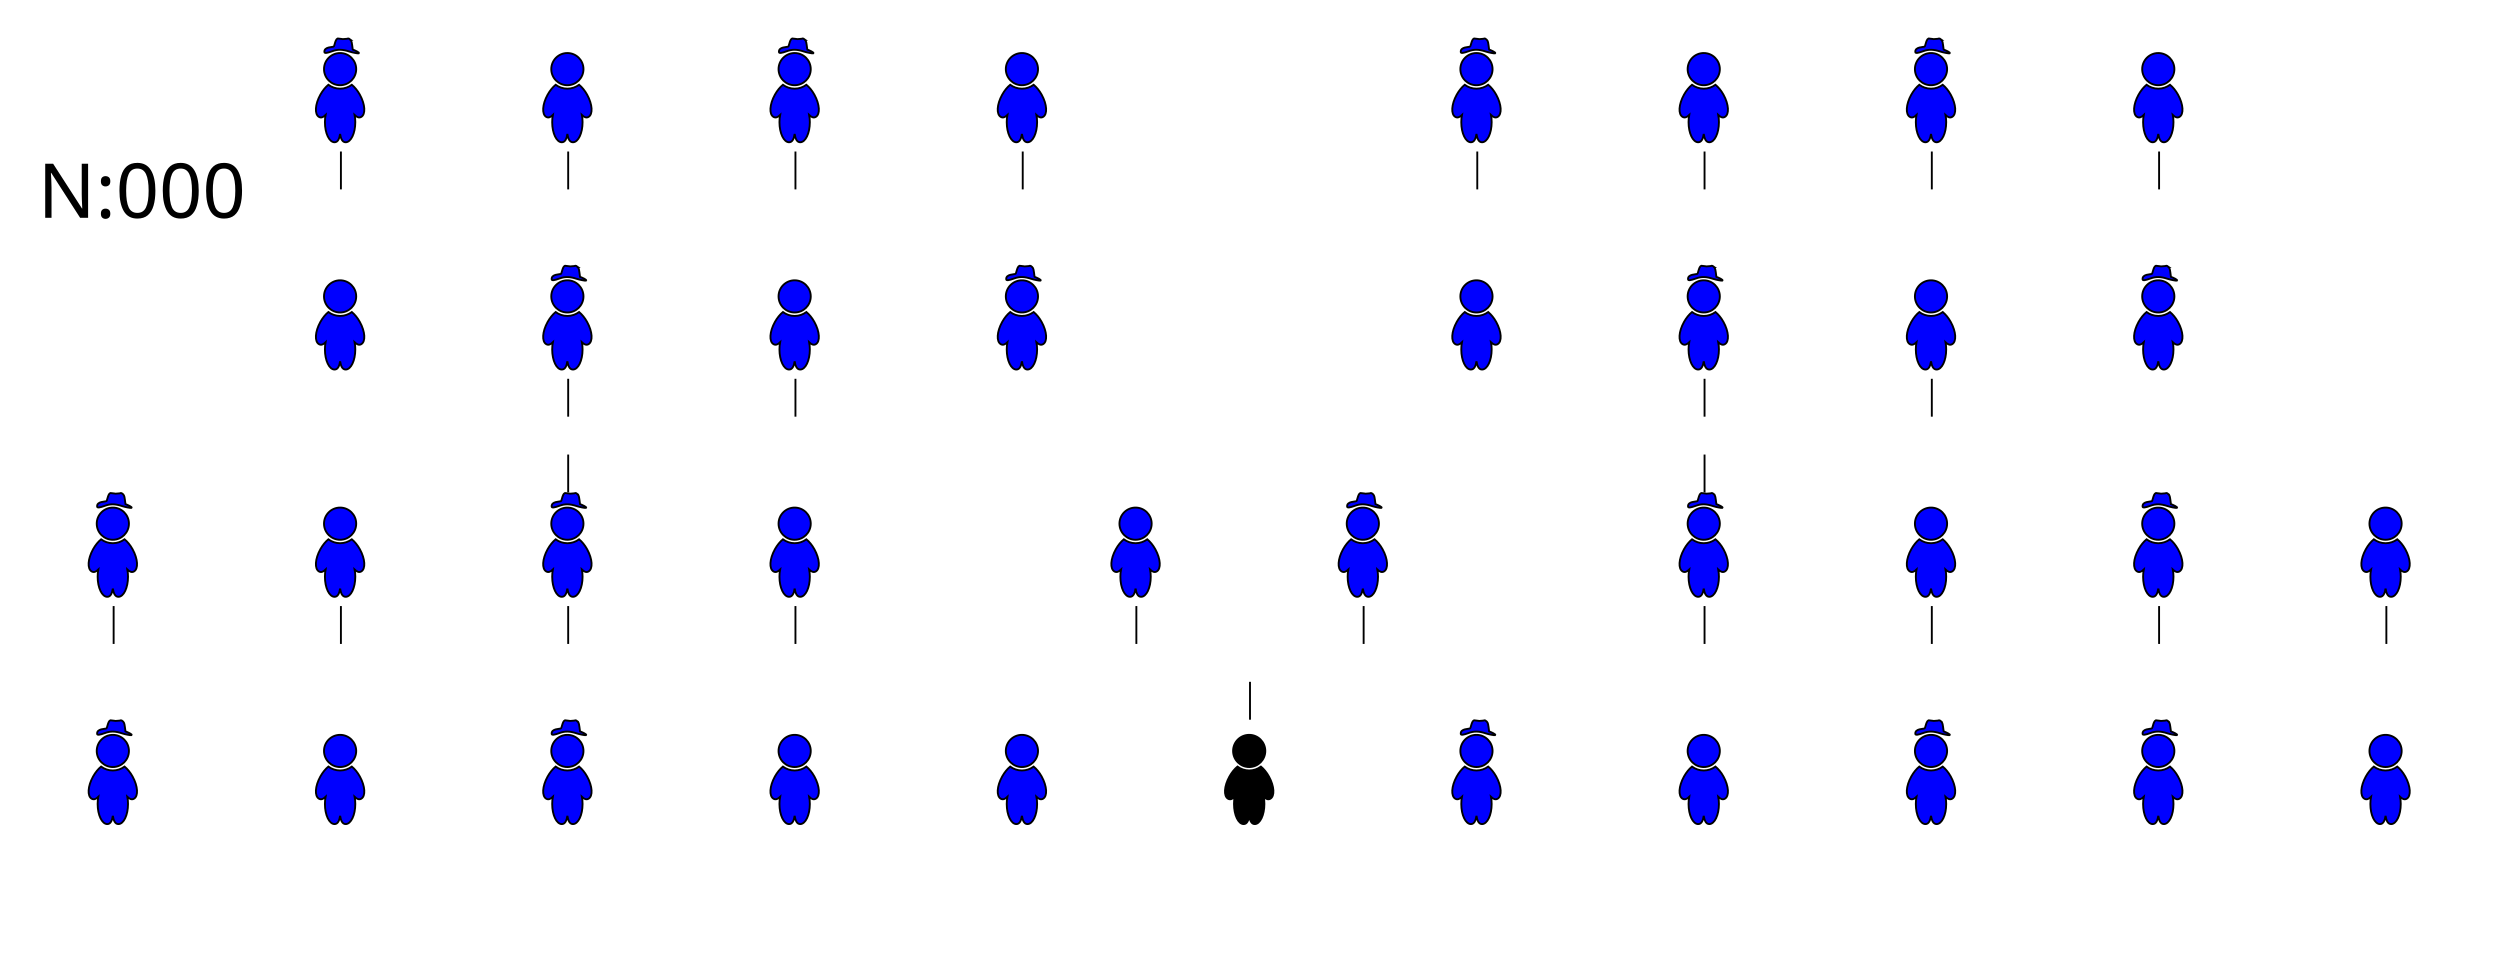
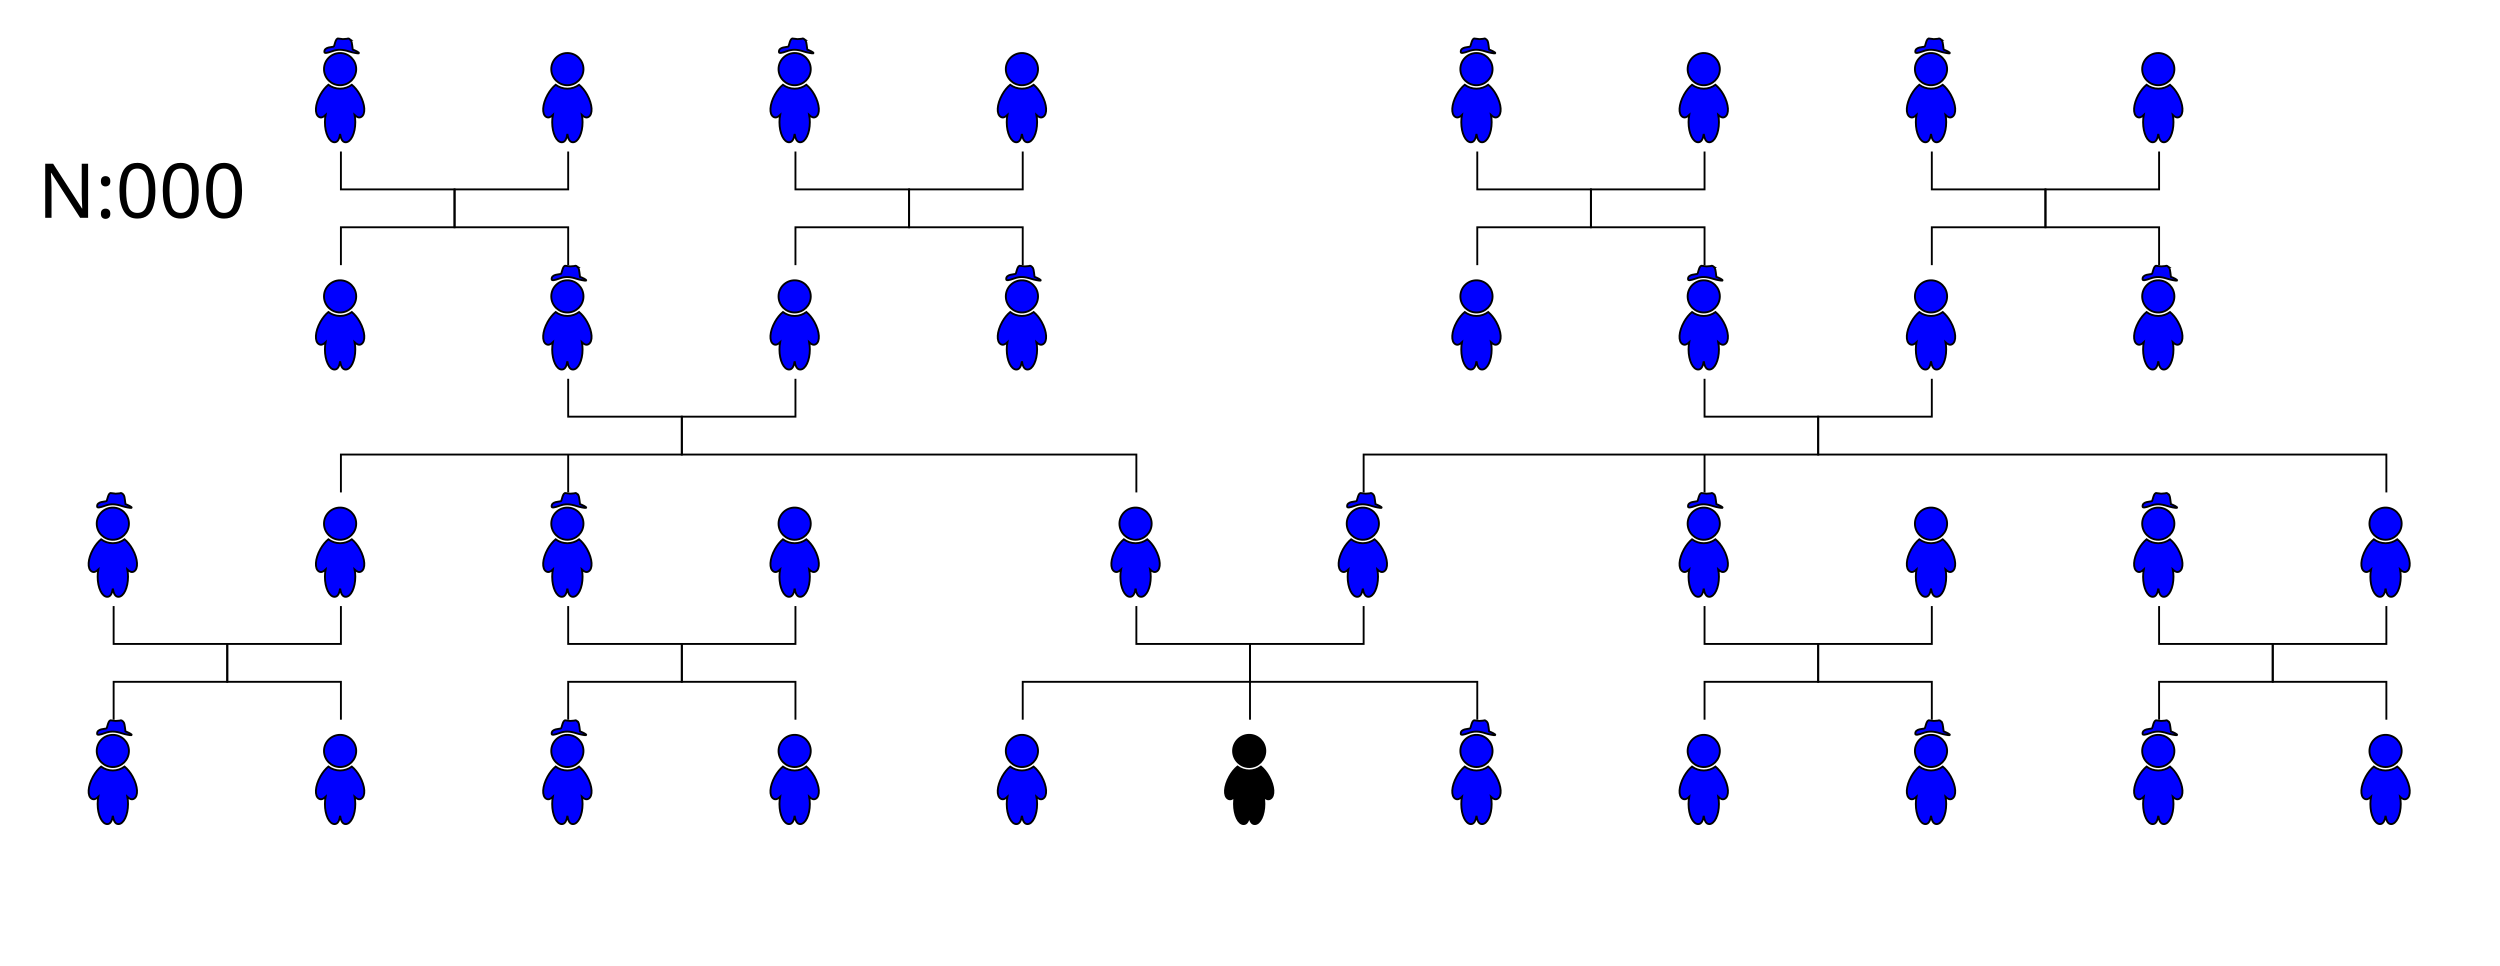
<svg xmlns="http://www.w3.org/2000/svg" viewBox="0 0 1320 510" width="2640px" height="1020px">
  <g id="fabio" class="people" style="stroke:#000000;fill:#0000ff;">
    <path d="M70,410c -1.222, -2.208, -2.718, -3.996, -4.218, -5.246c -1.75, 1.282, -3.882, 2.062, -6.206, 2.062c -2.328, 0, -4.462, -0.782, -6.21, -2.062c -1.5, 1.25, -2.996, 3.038, -4.222, 5.246c -2.844, 5.126, -3.156, 10.384, -0.7, 11.748c 1.1, 0.614, 2.254, 0.156, 3.446, -0.992c -0.21, 1.164, -0.332, 2.426, -0.332, 3.746c 0, 5.864, 2.278, 10.614, 5.086, 10.614c 1.692, 0, 2.53, -1.73, 2.932, -4.378c 0.402, 2.648, 1.24, 4.378, 2.926, 4.378c 2.812, 0, 5.09, -4.75, 5.09, -10.614c 0, -1.32, -0.122, -2.582, -0.336, -3.746c 1.196, 1.148, 2.348, 1.606, 3.45, 0.992 C73.162,420.384,72.844,415.126,70,410z" />
    <circle r="8.5" cx="59.574" cy="396.5" />
    <path d="M65,381c -0.752,-0.514 -0.699,-0.942 -1.843,-0.514 -3.601,0.261 -0.73,0.244 -4.417,-0.115 -1.592,-0.589 -2.086,3.847 -2.503,4.19 -0.516,0.427 -5.27,0.024 -4.942,2.98 0.074,0.664 1.405,0.515 4.101,-0.482 2.96,-1.097 5.451,-1.028 9.086,0.161 1.481,0.484 4.505,1.085 4.892,0.956 0.958,-0.319 -2.18,-1.652 -3.126,-2.016 -0.516,-3.942 -0.519,-4.397 -1.249,-5.159 z" />
  </g>
  <g id="Clarice" class="people" style="stroke:#000000;fill:#0000ff;">
    <path d="M190,410c -1.222, -2.208, -2.718, -3.996, -4.218, -5.246c -1.75, 1.282, -3.882, 2.062, -6.206, 2.062c -2.328, 0, -4.462, -0.782, -6.21, -2.062c -1.5, 1.25, -2.996, 3.038, -4.222, 5.246c -2.844, 5.126, -3.156, 10.384, -0.7, 11.748c 1.1, 0.614, 2.254, 0.156, 3.446, -0.992c -0.21, 1.164, -0.332, 2.426, -0.332, 3.746c 0, 5.864, 2.278, 10.614, 5.086, 10.614c 1.692, 0, 2.53, -1.73, 2.932, -4.378c 0.402, 2.648, 1.24, 4.378, 2.926, 4.378c 2.812, 0, 5.09, -4.75, 5.09, -10.614c 0, -1.32, -0.122, -2.582, -0.336, -3.746c 1.196, 1.148, 2.348, 1.606, 3.45, 0.992 C193.162,420.384,192.844,415.126,190,410z" />
    <circle r="8.5" cx="179.574" cy="396.5" />
  </g>
  <g id="gary" class="people" style="stroke:#000000;fill:#0000ff;">
    <path d="M310,410c -1.222, -2.208, -2.718, -3.996, -4.218, -5.246c -1.75, 1.282, -3.882, 2.062, -6.206, 2.062c -2.328, 0, -4.462, -0.782, -6.21, -2.062c -1.5, 1.25, -2.996, 3.038, -4.222, 5.246c -2.844, 5.126, -3.156, 10.384, -0.7, 11.748c 1.1, 0.614, 2.254, 0.156, 3.446, -0.992c -0.21, 1.164, -0.332, 2.426, -0.332, 3.746c 0, 5.864, 2.278, 10.614, 5.086, 10.614c 1.692, 0, 2.53, -1.73, 2.932, -4.378c 0.402, 2.648, 1.24, 4.378, 2.926, 4.378c 2.812, 0, 5.09, -4.75, 5.09, -10.614c 0, -1.32, -0.122, -2.582, -0.336, -3.746c 1.196, 1.148, 2.348, 1.606, 3.45, 0.992 C313.162,420.384,312.844,415.126,310,410z" />
    <circle r="8.5" cx="299.574" cy="396.5" />
    <path d="M305,381c -0.752,-0.514 -0.699,-0.942 -1.843,-0.514 -3.601,0.261 -0.73,0.244 -4.417,-0.115 -1.592,-0.589 -2.086,3.847 -2.503,4.19 -0.516,0.427 -5.27,0.024 -4.942,2.98 0.074,0.664 1.405,0.515 4.101,-0.482 2.96,-1.097 5.451,-1.028 9.086,0.161 1.481,0.484 4.505,1.085 4.892,0.956 0.958,-0.319 -2.18,-1.652 -3.126,-2.016 -0.516,-3.942 -0.519,-4.397 -1.249,-5.159 z" />
  </g>
  <g id="Amanda" class="people" style="stroke:#000000;fill:#0000ff;">
    <path d="M430,410c -1.222, -2.208, -2.718, -3.996, -4.218, -5.246c -1.75, 1.282, -3.882, 2.062, -6.206, 2.062c -2.328, 0, -4.462, -0.782, -6.21, -2.062c -1.5, 1.25, -2.996, 3.038, -4.222, 5.246c -2.844, 5.126, -3.156, 10.384, -0.7, 11.748c 1.1, 0.614, 2.254, 0.156, 3.446, -0.992c -0.21, 1.164, -0.332, 2.426, -0.332, 3.746c 0, 5.864, 2.278, 10.614, 5.086, 10.614c 1.692, 0, 2.53, -1.73, 2.932, -4.378c 0.402, 2.648, 1.24, 4.378, 2.926, 4.378c 2.812, 0, 5.09, -4.75, 5.09, -10.614c 0, -1.32, -0.122, -2.582, -0.336, -3.746c 1.196, 1.148, 2.348, 1.606, 3.45, 0.992 C433.162,420.384,432.844,415.126,430,410z" />
    <circle r="8.5" cx="419.574" cy="396.5" />
  </g>
  <g id="Katniss" class="people" style="stroke:#000000;fill:#0000ff;">
    <path d="M550,410c -1.222, -2.208, -2.718, -3.996, -4.218, -5.246c -1.75, 1.282, -3.882, 2.062, -6.206, 2.062c -2.328, 0, -4.462, -0.782, -6.21, -2.062c -1.5, 1.25, -2.996, 3.038, -4.222, 5.246c -2.844, 5.126, -3.156, 10.384, -0.7, 11.748c 1.1, 0.614, 2.254, 0.156, 3.446, -0.992c -0.21, 1.164, -0.332, 2.426, -0.332, 3.746c 0, 5.864, 2.278, 10.614, 5.086, 10.614c 1.692, 0, 2.53, -1.73, 2.932, -4.378c 0.402, 2.648, 1.24, 4.378, 2.926, 4.378c 2.812, 0, 5.09, -4.75, 5.09, -10.614c 0, -1.32, -0.122, -2.582, -0.336, -3.746c 1.196, 1.148, 2.348, 1.606, 3.45, 0.992 C553.162,420.384,552.844,415.126,550,410z" />
    <circle r="8.5" cx="539.574" cy="396.5" />
  </g>
  <g id="Prue" style="stroke:black;fill:black;">
    <path d="M670,410c -1.222, -2.208, -2.718, -3.996, -4.218, -5.246c -1.75, 1.282, -3.882, 2.062, -6.206, 2.062c -2.328, 0, -4.462, -0.782, -6.21, -2.062c -1.5, 1.25, -2.996, 3.038, -4.222, 5.246c -2.844, 5.126, -3.156, 10.384, -0.7, 11.748c 1.1, 0.614, 2.254, 0.156, 3.446, -0.992c -0.21, 1.164, -0.332, 2.426, -0.332, 3.746c 0, 5.864, 2.278, 10.614, 5.086, 10.614c 1.692, 0, 2.53, -1.73, 2.932, -4.378c 0.402, 2.648, 1.24, 4.378, 2.926, 4.378c 2.812, 0, 5.09, -4.75, 5.09, -10.614c 0, -1.32, -0.122, -2.582, -0.336, -3.746c 1.196, 1.148, 2.348, 1.606, 3.45, 0.992 C673.162,420.384,672.844,415.126,670,410z" />
    <circle r="8.5" cx="659.574" cy="396.5" />
  </g>
  <g id="peeta" class="people" style="stroke:#000000;fill:#0000ff;">
    <path d="M790,410c -1.222, -2.208, -2.718, -3.996, -4.218, -5.246c -1.75, 1.282, -3.882, 2.062, -6.206, 2.062c -2.328, 0, -4.462, -0.782, -6.21, -2.062c -1.5, 1.25, -2.996, 3.038, -4.222, 5.246c -2.844, 5.126, -3.156, 10.384, -0.7, 11.748c 1.1, 0.614, 2.254, 0.156, 3.446, -0.992c -0.21, 1.164, -0.332, 2.426, -0.332, 3.746c 0, 5.864, 2.278, 10.614, 5.086, 10.614c 1.692, 0, 2.53, -1.73, 2.932, -4.378c 0.402, 2.648, 1.24, 4.378, 2.926, 4.378c 2.812, 0, 5.09, -4.75, 5.09, -10.614c 0, -1.32, -0.122, -2.582, -0.336, -3.746c 1.196, 1.148, 2.348, 1.606, 3.45, 0.992 C793.162,420.384,792.844,415.126,790,410z" />
    <circle r="8.5" cx="779.574" cy="396.5" />
    <path d="M785,381c -0.752,-0.514 -0.699,-0.942 -1.843,-0.514 -3.601,0.261 -0.73,0.244 -4.417,-0.115 -1.592,-0.589 -2.086,3.847 -2.503,4.19 -0.516,0.427 -5.27,0.024 -4.942,2.98 0.074,0.664 1.405,0.515 4.101,-0.482 2.96,-1.097 5.451,-1.028 9.086,0.161 1.481,0.484 4.505,1.085 4.892,0.956 0.958,-0.319 -2.18,-1.652 -3.126,-2.016 -0.516,-3.942 -0.519,-4.397 -1.249,-5.159 z" />
  </g>
  <g id="Rose" class="people" style="stroke:#000000;fill:#0000ff;">
    <path d="M910,410c -1.222, -2.208, -2.718, -3.996, -4.218, -5.246c -1.75, 1.282, -3.882, 2.062, -6.206, 2.062c -2.328, 0, -4.462, -0.782, -6.21, -2.062c -1.5, 1.25, -2.996, 3.038, -4.222, 5.246c -2.844, 5.126, -3.156, 10.384, -0.7, 11.748c 1.1, 0.614, 2.254, 0.156, 3.446, -0.992c -0.21, 1.164, -0.332, 2.426, -0.332, 3.746c 0, 5.864, 2.278, 10.614, 5.086, 10.614c 1.692, 0, 2.53, -1.73, 2.932, -4.378c 0.402, 2.648, 1.24, 4.378, 2.926, 4.378c 2.812, 0, 5.09, -4.75, 5.09, -10.614c 0, -1.32, -0.122, -2.582, -0.336, -3.746c 1.196, 1.148, 2.348, 1.606, 3.45, 0.992 C913.162,420.384,912.844,415.126,910,410z" />
    <circle r="8.5" cx="899.574" cy="396.5" />
  </g>
  <g id="sam" class="people" style="stroke:#000000;fill:#0000ff;">
    <path d="M1030,410c -1.222, -2.208, -2.718, -3.996, -4.218, -5.246c -1.75, 1.282, -3.882, 2.062, -6.206, 2.062c -2.328, 0, -4.462, -0.782, -6.21, -2.062c -1.5, 1.25, -2.996, 3.038, -4.222, 5.246c -2.844, 5.126, -3.156, 10.384, -0.7, 11.748c 1.1, 0.614, 2.254, 0.156, 3.446, -0.992c -0.21, 1.164, -0.332, 2.426, -0.332, 3.746c 0, 5.864, 2.278, 10.614, 5.086, 10.614c 1.692, 0, 2.53, -1.73, 2.932, -4.378c 0.402, 2.648, 1.24, 4.378, 2.926, 4.378c 2.812, 0, 5.09, -4.75, 5.09, -10.614c 0, -1.32, -0.122, -2.582, -0.336, -3.746c 1.196, 1.148, 2.348, 1.606, 3.45, 0.992 C1033.162,420.384,1032.844,415.126,1030,410z" />
    <circle r="8.5" cx="1019.574" cy="396.5" />
    <path d="M1025,381c -0.752,-0.514 -0.699,-0.942 -1.843,-0.514 -3.601,0.261 -0.73,0.244 -4.417,-0.115 -1.592,-0.589 -2.086,3.847 -2.503,4.19 -0.516,0.427 -5.27,0.024 -4.942,2.98 0.074,0.664 1.405,0.515 4.101,-0.482 2.96,-1.097 5.451,-1.028 9.086,0.161 1.481,0.484 4.505,1.085 4.892,0.956 0.958,-0.319 -2.18,-1.652 -3.126,-2.016 -0.516,-3.942 -0.519,-4.397 -1.249,-5.159 z" />
  </g>
  <g id="luke" class="people" style="stroke:#000000;fill:#0000ff;">
    <path d="M1150,410c -1.222, -2.208, -2.718, -3.996, -4.218, -5.246c -1.75, 1.282, -3.882, 2.062, -6.206, 2.062c -2.328, 0, -4.462, -0.782, -6.21, -2.062c -1.5, 1.25, -2.996, 3.038, -4.222, 5.246c -2.844, 5.126, -3.156, 10.384, -0.7, 11.748c 1.1, 0.614, 2.254, 0.156, 3.446, -0.992c -0.21, 1.164, -0.332, 2.426, -0.332, 3.746c 0, 5.864, 2.278, 10.614, 5.086, 10.614c 1.692, 0, 2.53, -1.73, 2.932, -4.378c 0.402, 2.648, 1.24, 4.378, 2.926, 4.378c 2.812, 0, 5.09, -4.75, 5.09, -10.614c 0, -1.32, -0.122, -2.582, -0.336, -3.746c 1.196, 1.148, 2.348, 1.606, 3.45, 0.992 C1153.162,420.384,1152.844,415.126,1150,410z" />
    <circle r="8.5" cx="1139.574" cy="396.5" />
    <path d="M1145,381c -0.752,-0.514 -0.699,-0.942 -1.843,-0.514 -3.601,0.261 -0.73,0.244 -4.417,-0.115 -1.592,-0.589 -2.086,3.847 -2.503,4.19 -0.516,0.427 -5.27,0.024 -4.942,2.98 0.074,0.664 1.405,0.515 4.101,-0.482 2.96,-1.097 5.451,-1.028 9.086,0.161 1.481,0.484 4.505,1.085 4.892,0.956 0.958,-0.319 -2.18,-1.652 -3.126,-2.016 -0.516,-3.942 -0.519,-4.397 -1.249,-5.159 z" />
  </g>
  <g id="Padme" class="people" style="stroke:#000000;fill:#0000ff;">
    <path d="M1270,410c -1.222, -2.208, -2.718, -3.996, -4.218, -5.246c -1.75, 1.282, -3.882, 2.062, -6.206, 2.062c -2.328, 0, -4.462, -0.782, -6.21, -2.062c -1.5, 1.25, -2.996, 3.038, -4.222, 5.246c -2.844, 5.126, -3.156, 10.384, -0.7, 11.748c 1.1, 0.614, 2.254, 0.156, 3.446, -0.992c -0.21, 1.164, -0.332, 2.426, -0.332, 3.746c 0, 5.864, 2.278, 10.614, 5.086, 10.614c 1.692, 0, 2.53, -1.73, 2.932, -4.378c 0.402, 2.648, 1.24, 4.378, 2.926, 4.378c 2.812, 0, 5.09, -4.75, 5.09, -10.614c 0, -1.32, -0.122, -2.582, -0.336, -3.746c 1.196, 1.148, 2.348, 1.606, 3.45, 0.992 C1273.162,420.384,1272.844,415.126,1270,410z" />
    <circle r="8.5" cx="1259.574" cy="396.5" />
  </g>
  <g id="joey" class="people" style="stroke:#000000;fill:#0000ff;">
    <path d="M70,290c -1.222, -2.208, -2.718, -3.996, -4.218, -5.246c -1.75, 1.282, -3.882, 2.062, -6.206, 2.062c -2.328, 0, -4.462, -0.782, -6.21, -2.062c -1.5, 1.25, -2.996, 3.038, -4.222, 5.246c -2.844, 5.126, -3.156, 10.384, -0.7, 11.748c 1.1, 0.614, 2.254, 0.156, 3.446, -0.992c -0.21, 1.164, -0.332, 2.426, -0.332, 3.746c 0, 5.864, 2.278, 10.614, 5.086, 10.614c 1.692, 0, 2.53, -1.73, 2.932, -4.378c 0.402, 2.648, 1.24, 4.378, 2.926, 4.378c 2.812, 0, 5.09, -4.75, 5.09, -10.614c 0, -1.32, -0.122, -2.582, -0.336, -3.746c 1.196, 1.148, 2.348, 1.606, 3.45, 0.992 C73.162,300.384,72.844,295.126,70,290z" />
    <circle r="8.5" cx="59.574" cy="276.5" />
    <path d="M65,261c -0.752,-0.514 -0.699,-0.942 -1.843,-0.514 -3.601,0.261 -0.73,0.244 -4.417,-0.115 -1.592,-0.589 -2.086,3.847 -2.503,4.19 -0.516,0.427 -5.27,0.024 -4.942,2.98 0.074,0.664 1.405,0.515 4.101,-0.482 2.96,-1.097 5.451,-1.028 9.086,0.161 1.481,0.484 4.505,1.085 4.892,0.956 0.958,-0.319 -2.18,-1.652 -3.126,-2.016 -0.516,-3.942 -0.519,-4.397 -1.249,-5.159 z" />
  </g>
  <g id="Mellissa" class="people" style="stroke:#000000;fill:#0000ff;">
    <path d="M190,290c -1.222, -2.208, -2.718, -3.996, -4.218, -5.246c -1.75, 1.282, -3.882, 2.062, -6.206, 2.062c -2.328, 0, -4.462, -0.782, -6.21, -2.062c -1.5, 1.25, -2.996, 3.038, -4.222, 5.246c -2.844, 5.126, -3.156, 10.384, -0.7, 11.748c 1.1, 0.614, 2.254, 0.156, 3.446, -0.992c -0.21, 1.164, -0.332, 2.426, -0.332, 3.746c 0, 5.864, 2.278, 10.614, 5.086, 10.614c 1.692, 0, 2.53, -1.73, 2.932, -4.378c 0.402, 2.648, 1.24, 4.378, 2.926, 4.378c 2.812, 0, 5.09, -4.75, 5.09, -10.614c 0, -1.32, -0.122, -2.582, -0.336, -3.746c 1.196, 1.148, 2.348, 1.606, 3.45, 0.992 C193.162,300.384,192.844,295.126,190,290z" />
    <circle r="8.5" cx="179.574" cy="276.5" />
  </g>
  <g id="salem" class="people" style="stroke:#000000;fill:#0000ff;">
    <path d="M310,290c -1.222, -2.208, -2.718, -3.996, -4.218, -5.246c -1.75, 1.282, -3.882, 2.062, -6.206, 2.062c -2.328, 0, -4.462, -0.782, -6.21, -2.062c -1.5, 1.25, -2.996, 3.038, -4.222, 5.246c -2.844, 5.126, -3.156, 10.384, -0.7, 11.748c 1.1, 0.614, 2.254, 0.156, 3.446, -0.992c -0.21, 1.164, -0.332, 2.426, -0.332, 3.746c 0, 5.864, 2.278, 10.614, 5.086, 10.614c 1.692, 0, 2.53, -1.73, 2.932, -4.378c 0.402, 2.648, 1.24, 4.378, 2.926, 4.378c 2.812, 0, 5.09, -4.75, 5.09, -10.614c 0, -1.32, -0.122, -2.582, -0.336, -3.746c 1.196, 1.148, 2.348, 1.606, 3.45, 0.992 C313.162,300.384,312.844,295.126,310,290z" />
    <circle r="8.5" cx="299.574" cy="276.5" />
    <path d="M305,261c -0.752,-0.514 -0.699,-0.942 -1.843,-0.514 -3.601,0.261 -0.73,0.244 -4.417,-0.115 -1.592,-0.589 -2.086,3.847 -2.503,4.19 -0.516,0.427 -5.27,0.024 -4.942,2.98 0.074,0.664 1.405,0.515 4.101,-0.482 2.96,-1.097 5.451,-1.028 9.086,0.161 1.481,0.484 4.505,1.085 4.892,0.956 0.958,-0.319 -2.18,-1.652 -3.126,-2.016 -0.516,-3.942 -0.519,-4.397 -1.249,-5.159 z" />
  </g>
  <g id="Zelda" class="people" style="stroke:#000000;fill:#0000ff;">
    <path d="M430,290c -1.222, -2.208, -2.718, -3.996, -4.218, -5.246c -1.75, 1.282, -3.882, 2.062, -6.206, 2.062c -2.328, 0, -4.462, -0.782, -6.21, -2.062c -1.5, 1.25, -2.996, 3.038, -4.222, 5.246c -2.844, 5.126, -3.156, 10.384, -0.7, 11.748c 1.1, 0.614, 2.254, 0.156, 3.446, -0.992c -0.21, 1.164, -0.332, 2.426, -0.332, 3.746c 0, 5.864, 2.278, 10.614, 5.086, 10.614c 1.692, 0, 2.53, -1.73, 2.932, -4.378c 0.402, 2.648, 1.24, 4.378, 2.926, 4.378c 2.812, 0, 5.09, -4.75, 5.09, -10.614c 0, -1.32, -0.122, -2.582, -0.336, -3.746c 1.196, 1.148, 2.348, 1.606, 3.45, 0.992 C433.162,300.384,432.844,295.126,430,290z" />
    <circle r="8.5" cx="419.574" cy="276.5" />
  </g>
  <g id="Sabrina" class="people" style="stroke:#000000;fill:#0000ff;">
    <path d="M610,290c -1.222, -2.208, -2.718, -3.996, -4.218, -5.246c -1.75, 1.282, -3.882, 2.062, -6.206, 2.062c -2.328, 0, -4.462, -0.782, -6.21, -2.062c -1.5, 1.25, -2.996, 3.038, -4.222, 5.246c -2.844, 5.126, -3.156, 10.384, -0.7, 11.748c 1.1, 0.614, 2.254, 0.156, 3.446, -0.992c -0.21, 1.164, -0.332, 2.426, -0.332, 3.746c 0, 5.864, 2.278, 10.614, 5.086, 10.614c 1.692, 0, 2.53, -1.73, 2.932, -4.378c 0.402, 2.648, 1.24, 4.378, 2.926, 4.378c 2.812, 0, 5.09, -4.75, 5.09, -10.614c 0, -1.32, -0.122, -2.582, -0.336, -3.746c 1.196, 1.148, 2.348, 1.606, 3.45, 0.992 C613.162,300.384,612.844,295.126,610,290z" />
    <circle r="8.5" cx="599.574" cy="276.5" />
  </g>
  <g id="frodo" class="people" style="stroke:#000000;fill:#0000ff;">
    <path d="M730,290c -1.222, -2.208, -2.718, -3.996, -4.218, -5.246c -1.75, 1.282, -3.882, 2.062, -6.206, 2.062c -2.328, 0, -4.462, -0.782, -6.21, -2.062c -1.5, 1.25, -2.996, 3.038, -4.222, 5.246c -2.844, 5.126, -3.156, 10.384, -0.7, 11.748c 1.1, 0.614, 2.254, 0.156, 3.446, -0.992c -0.21, 1.164, -0.332, 2.426, -0.332, 3.746c 0, 5.864, 2.278, 10.614, 5.086, 10.614c 1.692, 0, 2.53, -1.73, 2.932, -4.378c 0.402, 2.648, 1.24, 4.378, 2.926, 4.378c 2.812, 0, 5.09, -4.75, 5.09, -10.614c 0, -1.32, -0.122, -2.582, -0.336, -3.746c 1.196, 1.148, 2.348, 1.606, 3.45, 0.992 C733.162,300.384,732.844,295.126,730,290z" />
    <circle r="8.5" cx="719.574" cy="276.5" />
    <path d="M725,261c -0.752,-0.514 -0.699,-0.942 -1.843,-0.514 -3.601,0.261 -0.73,0.244 -4.417,-0.115 -1.592,-0.589 -2.086,3.847 -2.503,4.19 -0.516,0.427 -5.27,0.024 -4.942,2.98 0.074,0.664 1.405,0.515 4.101,-0.482 2.96,-1.097 5.451,-1.028 9.086,0.161 1.481,0.484 4.505,1.085 4.892,0.956 0.958,-0.319 -2.18,-1.652 -3.126,-2.016 -0.516,-3.942 -0.519,-4.397 -1.249,-5.159 z" />
  </g>
  <g id="merry" class="people" style="stroke:#000000;fill:#0000ff;">
    <path d="M910,290c -1.222, -2.208, -2.718, -3.996, -4.218, -5.246c -1.75, 1.282, -3.882, 2.062, -6.206, 2.062c -2.328, 0, -4.462, -0.782, -6.21, -2.062c -1.5, 1.25, -2.996, 3.038, -4.222, 5.246c -2.844, 5.126, -3.156, 10.384, -0.7, 11.748c 1.1, 0.614, 2.254, 0.156, 3.446, -0.992c -0.21, 1.164, -0.332, 2.426, -0.332, 3.746c 0, 5.864, 2.278, 10.614, 5.086, 10.614c 1.692, 0, 2.53, -1.73, 2.932, -4.378c 0.402, 2.648, 1.24, 4.378, 2.926, 4.378c 2.812, 0, 5.09, -4.75, 5.09, -10.614c 0, -1.32, -0.122, -2.582, -0.336, -3.746c 1.196, 1.148, 2.348, 1.606, 3.45, 0.992 C913.162,300.384,912.844,295.126,910,290z" />
    <circle r="8.5" cx="899.574" cy="276.5" />
    <path d="M905,261c -0.752,-0.514 -0.699,-0.942 -1.843,-0.514 -3.601,0.261 -0.73,0.244 -4.417,-0.115 -1.592,-0.589 -2.086,3.847 -2.503,4.19 -0.516,0.427 -5.27,0.024 -4.942,2.98 0.074,0.664 1.405,0.515 4.101,-0.482 2.96,-1.097 5.451,-1.028 9.086,0.161 1.481,0.484 4.505,1.085 4.892,0.956 0.958,-0.319 -2.18,-1.652 -3.126,-2.016 -0.516,-3.942 -0.519,-4.397 -1.249,-5.159 z" />
  </g>
  <g id="Brandy" class="people" style="stroke:#000000;fill:#0000ff;">
    <path d="M1030,290c -1.222, -2.208, -2.718, -3.996, -4.218, -5.246c -1.75, 1.282, -3.882, 2.062, -6.206, 2.062c -2.328, 0, -4.462, -0.782, -6.21, -2.062c -1.5, 1.25, -2.996, 3.038, -4.222, 5.246c -2.844, 5.126, -3.156, 10.384, -0.7, 11.748c 1.1, 0.614, 2.254, 0.156, 3.446, -0.992c -0.21, 1.164, -0.332, 2.426, -0.332, 3.746c 0, 5.864, 2.278, 10.614, 5.086, 10.614c 1.692, 0, 2.53, -1.73, 2.932, -4.378c 0.402, 2.648, 1.24, 4.378, 2.926, 4.378c 2.812, 0, 5.09, -4.75, 5.09, -10.614c 0, -1.32, -0.122, -2.582, -0.336, -3.746c 1.196, 1.148, 2.348, 1.606, 3.45, 0.992 C1033.162,300.384,1032.844,295.126,1030,290z" />
    <circle r="8.5" cx="1019.574" cy="276.5" />
  </g>
  <g id="han" class="people" style="stroke:#000000;fill:#0000ff;">
    <path d="M1150,290c -1.222, -2.208, -2.718, -3.996, -4.218, -5.246c -1.75, 1.282, -3.882, 2.062, -6.206, 2.062c -2.328, 0, -4.462, -0.782, -6.21, -2.062c -1.5, 1.25, -2.996, 3.038, -4.222, 5.246c -2.844, 5.126, -3.156, 10.384, -0.7, 11.748c 1.1, 0.614, 2.254, 0.156, 3.446, -0.992c -0.21, 1.164, -0.332, 2.426, -0.332, 3.746c 0, 5.864, 2.278, 10.614, 5.086, 10.614c 1.692, 0, 2.53, -1.73, 2.932, -4.378c 0.402, 2.648, 1.24, 4.378, 2.926, 4.378c 2.812, 0, 5.09, -4.75, 5.09, -10.614c 0, -1.32, -0.122, -2.582, -0.336, -3.746c 1.196, 1.148, 2.348, 1.606, 3.45, 0.992 C1153.162,300.384,1152.844,295.126,1150,290z" />
    <circle r="8.5" cx="1139.574" cy="276.5" />
    <path d="M1145,261c -0.752,-0.514 -0.699,-0.942 -1.843,-0.514 -3.601,0.261 -0.73,0.244 -4.417,-0.115 -1.592,-0.589 -2.086,3.847 -2.503,4.19 -0.516,0.427 -5.27,0.024 -4.942,2.98 0.074,0.664 1.405,0.515 4.101,-0.482 2.96,-1.097 5.451,-1.028 9.086,0.161 1.481,0.484 4.505,1.085 4.892,0.956 0.958,-0.319 -2.18,-1.652 -3.126,-2.016 -0.516,-3.942 -0.519,-4.397 -1.249,-5.159 z" />
  </g>
  <g id="Leia" class="people" style="stroke:#000000;fill:#0000ff;">
    <path d="M1270,290c -1.222, -2.208, -2.718, -3.996, -4.218, -5.246c -1.75, 1.282, -3.882, 2.062, -6.206, 2.062c -2.328, 0, -4.462, -0.782, -6.21, -2.062c -1.5, 1.25, -2.996, 3.038, -4.222, 5.246c -2.844, 5.126, -3.156, 10.384, -0.7, 11.748c 1.1, 0.614, 2.254, 0.156, 3.446, -0.992c -0.21, 1.164, -0.332, 2.426, -0.332, 3.746c 0, 5.864, 2.278, 10.614, 5.086, 10.614c 1.692, 0, 2.53, -1.73, 2.932, -4.378c 0.402, 2.648, 1.24, 4.378, 2.926, 4.378c 2.812, 0, 5.09, -4.75, 5.09, -10.614c 0, -1.32, -0.122, -2.582, -0.336, -3.746c 1.196, 1.148, 2.348, 1.606, 3.45, 0.992 C1273.162,300.384,1272.844,295.126,1270,290z" />
    <circle r="8.5" cx="1259.574" cy="276.5" />
  </g>
  <g id="Luna" class="people" style="stroke:#000000;fill:#0000ff;">
    <path d="M190,170c -1.222, -2.208, -2.718, -3.996, -4.218, -5.246c -1.75, 1.282, -3.882, 2.062, -6.206, 2.062c -2.328, 0, -4.462, -0.782, -6.21, -2.062c -1.5, 1.25, -2.996, 3.038, -4.222, 5.246c -2.844, 5.126, -3.156, 10.384, -0.7, 11.748c 1.1, 0.614, 2.254, 0.156, 3.446, -0.992c -0.21, 1.164, -0.332, 2.426, -0.332, 3.746c 0, 5.864, 2.278, 10.614, 5.086, 10.614c 1.692, 0, 2.53, -1.73, 2.932, -4.378c 0.402, 2.648, 1.24, 4.378, 2.926, 4.378c 2.812, 0, 5.09, -4.75, 5.09, -10.614c 0, -1.32, -0.122, -2.582, -0.336, -3.746c 1.196, 1.148, 2.348, 1.606, 3.45, 0.992 C193.162,180.384,192.844,175.126,190,170z" />
    <circle r="8.5" cx="179.574" cy="156.5" />
  </g>
  <g id="harry" class="people" style="stroke:#000000;fill:#0000ff;">
    <path d="M310,170c -1.222, -2.208, -2.718, -3.996, -4.218, -5.246c -1.75, 1.282, -3.882, 2.062, -6.206, 2.062c -2.328, 0, -4.462, -0.782, -6.21, -2.062c -1.5, 1.25, -2.996, 3.038, -4.222, 5.246c -2.844, 5.126, -3.156, 10.384, -0.7, 11.748c 1.1, 0.614, 2.254, 0.156, 3.446, -0.992c -0.21, 1.164, -0.332, 2.426, -0.332, 3.746c 0, 5.864, 2.278, 10.614, 5.086, 10.614c 1.692, 0, 2.53, -1.73, 2.932, -4.378c 0.402, 2.648, 1.24, 4.378, 2.926, 4.378c 2.812, 0, 5.09, -4.75, 5.09, -10.614c 0, -1.32, -0.122, -2.582, -0.336, -3.746c 1.196, 1.148, 2.348, 1.606, 3.45, 0.992 C313.162,180.384,312.844,175.126,310,170z" />
    <circle r="8.5" cx="299.574" cy="156.5" />
    <path d="M305,141c -0.752,-0.514 -0.699,-0.942 -1.843,-0.514 -3.601,0.261 -0.73,0.244 -4.417,-0.115 -1.592,-0.589 -2.086,3.847 -2.503,4.19 -0.516,0.427 -5.27,0.024 -4.942,2.98 0.074,0.664 1.405,0.515 4.101,-0.482 2.96,-1.097 5.451,-1.028 9.086,0.161 1.481,0.484 4.505,1.085 4.892,0.956 0.958,-0.319 -2.18,-1.652 -3.126,-2.016 -0.516,-3.942 -0.519,-4.397 -1.249,-5.159 z" />
  </g>
  <g id="Hermione" class="people" style="stroke:#000000;fill:#0000ff;">
    <path d="M430,170c -1.222, -2.208, -2.718, -3.996, -4.218, -5.246c -1.75, 1.282, -3.882, 2.062, -6.206, 2.062c -2.328, 0, -4.462, -0.782, -6.21, -2.062c -1.5, 1.25, -2.996, 3.038, -4.222, 5.246c -2.844, 5.126, -3.156, 10.384, -0.7, 11.748c 1.1, 0.614, 2.254, 0.156, 3.446, -0.992c -0.21, 1.164, -0.332, 2.426, -0.332, 3.746c 0, 5.864, 2.278, 10.614, 5.086, 10.614c 1.692, 0, 2.53, -1.73, 2.932, -4.378c 0.402, 2.648, 1.24, 4.378, 2.926, 4.378c 2.812, 0, 5.09, -4.75, 5.09, -10.614c 0, -1.32, -0.122, -2.582, -0.336, -3.746c 1.196, 1.148, 2.348, 1.606, 3.45, 0.992 C433.162,180.384,432.844,175.126,430,170z" />
    <circle r="8.5" cx="419.574" cy="156.5" />
  </g>
  <g id="ron" class="people" style="stroke:#000000;fill:#0000ff;">
    <path d="M550,170c -1.222, -2.208, -2.718, -3.996, -4.218, -5.246c -1.75, 1.282, -3.882, 2.062, -6.206, 2.062c -2.328, 0, -4.462, -0.782, -6.21, -2.062c -1.5, 1.25, -2.996, 3.038, -4.222, 5.246c -2.844, 5.126, -3.156, 10.384, -0.7, 11.748c 1.1, 0.614, 2.254, 0.156, 3.446, -0.992c -0.21, 1.164, -0.332, 2.426, -0.332, 3.746c 0, 5.864, 2.278, 10.614, 5.086, 10.614c 1.692, 0, 2.53, -1.73, 2.932, -4.378c 0.402, 2.648, 1.24, 4.378, 2.926, 4.378c 2.812, 0, 5.09, -4.75, 5.09, -10.614c 0, -1.32, -0.122, -2.582, -0.336, -3.746c 1.196, 1.148, 2.348, 1.606, 3.45, 0.992 C553.162,180.384,552.844,175.126,550,170z" />
    <circle r="8.5" cx="539.574" cy="156.5" />
    <path d="M545,141c -0.752,-0.514 -0.699,-0.942 -1.843,-0.514 -3.601,0.261 -0.73,0.244 -4.417,-0.115 -1.592,-0.589 -2.086,3.847 -2.503,4.19 -0.516,0.427 -5.27,0.024 -4.942,2.98 0.074,0.664 1.405,0.515 4.101,-0.482 2.96,-1.097 5.451,-1.028 9.086,0.161 1.481,0.484 4.505,1.085 4.892,0.956 0.958,-0.319 -2.18,-1.652 -3.126,-2.016 -0.516,-3.942 -0.519,-4.397 -1.249,-5.159 z" />
  </g>
  <g id="Eowyn" class="people" style="stroke:#000000;fill:#0000ff;">
    <path d="M790,170c -1.222, -2.208, -2.718, -3.996, -4.218, -5.246c -1.75, 1.282, -3.882, 2.062, -6.206, 2.062c -2.328, 0, -4.462, -0.782, -6.21, -2.062c -1.5, 1.25, -2.996, 3.038, -4.222, 5.246c -2.844, 5.126, -3.156, 10.384, -0.7, 11.748c 1.1, 0.614, 2.254, 0.156, 3.446, -0.992c -0.21, 1.164, -0.332, 2.426, -0.332, 3.746c 0, 5.864, 2.278, 10.614, 5.086, 10.614c 1.692, 0, 2.53, -1.73, 2.932, -4.378c 0.402, 2.648, 1.24, 4.378, 2.926, 4.378c 2.812, 0, 5.09, -4.75, 5.09, -10.614c 0, -1.32, -0.122, -2.582, -0.336, -3.746c 1.196, 1.148, 2.348, 1.606, 3.45, 0.992 C793.162,180.384,792.844,175.126,790,170z" />
    <circle r="8.5" cx="779.574" cy="156.5" />
  </g>
  <g id="aragorn" class="people" style="stroke:#000000;fill:#0000ff;">
    <path d="M910,170c -1.222, -2.208, -2.718, -3.996, -4.218, -5.246c -1.75, 1.282, -3.882, 2.062, -6.206, 2.062c -2.328, 0, -4.462, -0.782, -6.21, -2.062c -1.5, 1.25, -2.996, 3.038, -4.222, 5.246c -2.844, 5.126, -3.156, 10.384, -0.7, 11.748c 1.1, 0.614, 2.254, 0.156, 3.446, -0.992c -0.21, 1.164, -0.332, 2.426, -0.332, 3.746c 0, 5.864, 2.278, 10.614, 5.086, 10.614c 1.692, 0, 2.53, -1.73, 2.932, -4.378c 0.402, 2.648, 1.24, 4.378, 2.926, 4.378c 2.812, 0, 5.09, -4.75, 5.09, -10.614c 0, -1.32, -0.122, -2.582, -0.336, -3.746c 1.196, 1.148, 2.348, 1.606, 3.45, 0.992 C913.162,180.384,912.844,175.126,910,170z" />
    <circle r="8.5" cx="899.574" cy="156.5" />
    <path d="M905,141c -0.752,-0.514 -0.699,-0.942 -1.843,-0.514 -3.601,0.261 -0.73,0.244 -4.417,-0.115 -1.592,-0.589 -2.086,3.847 -2.503,4.19 -0.516,0.427 -5.27,0.024 -4.942,2.98 0.074,0.664 1.405,0.515 4.101,-0.482 2.96,-1.097 5.451,-1.028 9.086,0.161 1.481,0.484 4.505,1.085 4.892,0.956 0.958,-0.319 -2.18,-1.652 -3.126,-2.016 -0.516,-3.942 -0.519,-4.397 -1.249,-5.159 z" />
  </g>
  <g id="Arwen" class="people" style="stroke:#000000;fill:#0000ff;">
    <path d="M1030,170c -1.222, -2.208, -2.718, -3.996, -4.218, -5.246c -1.75, 1.282, -3.882, 2.062, -6.206, 2.062c -2.328, 0, -4.462, -0.782, -6.21, -2.062c -1.5, 1.25, -2.996, 3.038, -4.222, 5.246c -2.844, 5.126, -3.156, 10.384, -0.7, 11.748c 1.1, 0.614, 2.254, 0.156, 3.446, -0.992c -0.21, 1.164, -0.332, 2.426, -0.332, 3.746c 0, 5.864, 2.278, 10.614, 5.086, 10.614c 1.692, 0, 2.53, -1.73, 2.932, -4.378c 0.402, 2.648, 1.24, 4.378, 2.926, 4.378c 2.812, 0, 5.09, -4.75, 5.09, -10.614c 0, -1.32, -0.122, -2.582, -0.336, -3.746c 1.196, 1.148, 2.348, 1.606, 3.45, 0.992 C1033.162,180.384,1032.844,175.126,1030,170z" />
    <circle r="8.5" cx="1019.574" cy="156.5" />
  </g>
  <g id="legolas" class="people" style="stroke:#000000;fill:#0000ff;">
    <path d="M1150,170c -1.222, -2.208, -2.718, -3.996, -4.218, -5.246c -1.75, 1.282, -3.882, 2.062, -6.206, 2.062c -2.328, 0, -4.462, -0.782, -6.21, -2.062c -1.5, 1.25, -2.996, 3.038, -4.222, 5.246c -2.844, 5.126, -3.156, 10.384, -0.7, 11.748c 1.1, 0.614, 2.254, 0.156, 3.446, -0.992c -0.21, 1.164, -0.332, 2.426, -0.332, 3.746c 0, 5.864, 2.278, 10.614, 5.086, 10.614c 1.692, 0, 2.53, -1.73, 2.932, -4.378c 0.402, 2.648, 1.24, 4.378, 2.926, 4.378c 2.812, 0, 5.09, -4.75, 5.09, -10.614c 0, -1.32, -0.122, -2.582, -0.336, -3.746c 1.196, 1.148, 2.348, 1.606, 3.45, 0.992 C1153.162,180.384,1152.844,175.126,1150,170z" />
    <circle r="8.5" cx="1139.574" cy="156.5" />
    <path d="M1145,141c -0.752,-0.514 -0.699,-0.942 -1.843,-0.514 -3.601,0.261 -0.73,0.244 -4.417,-0.115 -1.592,-0.589 -2.086,3.847 -2.503,4.19 -0.516,0.427 -5.27,0.024 -4.942,2.98 0.074,0.664 1.405,0.515 4.101,-0.482 2.96,-1.097 5.451,-1.028 9.086,0.161 1.481,0.484 4.505,1.085 4.892,0.956 0.958,-0.319 -2.18,-1.652 -3.126,-2.016 -0.516,-3.942 -0.519,-4.397 -1.249,-5.159 z" />
  </g>
  <g id="james" class="people" style="stroke:#000000;fill:#0000ff;">
    <path d="M190,50c -1.222, -2.208, -2.718, -3.996, -4.218, -5.246c -1.75, 1.282, -3.882, 2.062, -6.206, 2.062c -2.328, 0, -4.462, -0.782, -6.21, -2.062c -1.5, 1.25, -2.996, 3.038, -4.222, 5.246c -2.844, 5.126, -3.156, 10.384, -0.7, 11.748c 1.1, 0.614, 2.254, 0.156, 3.446, -0.992c -0.21, 1.164, -0.332, 2.426, -0.332, 3.746c 0, 5.864, 2.278, 10.614, 5.086, 10.614c 1.692, 0, 2.53, -1.73, 2.932, -4.378c 0.402, 2.648, 1.24, 4.378, 2.926, 4.378c 2.812, 0, 5.09, -4.75, 5.09, -10.614c 0, -1.32, -0.122, -2.582, -0.336, -3.746c 1.196, 1.148, 2.348, 1.606, 3.45, 0.992 C193.162,60.384,192.844,55.126,190,50z" />
    <circle r="8.5" cx="179.574" cy="36.5" />
    <path d="M185,21c -0.752,-0.514 -0.699,-0.942 -1.843,-0.514 -3.601,0.261 -0.73,0.244 -4.417,-0.115 -1.592,-0.589 -2.086,3.847 -2.503,4.19 -0.516,0.427 -5.27,0.024 -4.942,2.98 0.074,0.664 1.405,0.515 4.101,-0.482 2.96,-1.097 5.451,-1.028 9.086,0.161 1.481,0.484 4.505,1.085 4.892,0.956 0.958,-0.319 -2.18,-1.652 -3.126,-2.016 -0.516,-3.942 -0.519,-4.397 -1.249,-5.159 z" />
  </g>
  <g id="Lily" class="people" style="stroke:#000000;fill:#0000ff;">
    <path d="M310,50c -1.222, -2.208, -2.718, -3.996, -4.218, -5.246c -1.75, 1.282, -3.882, 2.062, -6.206, 2.062c -2.328, 0, -4.462, -0.782, -6.21, -2.062c -1.5, 1.25, -2.996, 3.038, -4.222, 5.246c -2.844, 5.126, -3.156, 10.384, -0.7, 11.748c 1.1, 0.614, 2.254, 0.156, 3.446, -0.992c -0.21, 1.164, -0.332, 2.426, -0.332, 3.746c 0, 5.864, 2.278, 10.614, 5.086, 10.614c 1.692, 0, 2.53, -1.73, 2.932, -4.378c 0.402, 2.648, 1.24, 4.378, 2.926, 4.378c 2.812, 0, 5.09, -4.75, 5.09, -10.614c 0, -1.32, -0.122, -2.582, -0.336, -3.746c 1.196, 1.148, 2.348, 1.606, 3.45, 0.992 C313.162,60.384,312.844,55.126,310,50z" />
    <circle r="8.5" cx="299.574" cy="36.5" />
  </g>
  <g id="fred" class="people" style="stroke:#000000;fill:#0000ff;">
    <path d="M430,50c -1.222, -2.208, -2.718, -3.996, -4.218, -5.246c -1.75, 1.282, -3.882, 2.062, -6.206, 2.062c -2.328, 0, -4.462, -0.782, -6.21, -2.062c -1.5, 1.25, -2.996, 3.038, -4.222, 5.246c -2.844, 5.126, -3.156, 10.384, -0.7, 11.748c 1.1, 0.614, 2.254, 0.156, 3.446, -0.992c -0.21, 1.164, -0.332, 2.426, -0.332, 3.746c 0, 5.864, 2.278, 10.614, 5.086, 10.614c 1.692, 0, 2.53, -1.73, 2.932, -4.378c 0.402, 2.648, 1.24, 4.378, 2.926, 4.378c 2.812, 0, 5.09, -4.75, 5.09, -10.614c 0, -1.32, -0.122, -2.582, -0.336, -3.746c 1.196, 1.148, 2.348, 1.606, 3.45, 0.992 C433.162,60.384,432.844,55.126,430,50z" />
    <circle r="8.5" cx="419.574" cy="36.5" />
    <path d="M425,21c -0.752,-0.514 -0.699,-0.942 -1.843,-0.514 -3.601,0.261 -0.73,0.244 -4.417,-0.115 -1.592,-0.589 -2.086,3.847 -2.503,4.19 -0.516,0.427 -5.27,0.024 -4.942,2.98 0.074,0.664 1.405,0.515 4.101,-0.482 2.96,-1.097 5.451,-1.028 9.086,0.161 1.481,0.484 4.505,1.085 4.892,0.956 0.958,-0.319 -2.18,-1.652 -3.126,-2.016 -0.516,-3.942 -0.519,-4.397 -1.249,-5.159 z" />
  </g>
  <g id="Anne" class="people" style="stroke:#000000;fill:#0000ff;">
    <path d="M550,50c -1.222, -2.208, -2.718, -3.996, -4.218, -5.246c -1.75, 1.282, -3.882, 2.062, -6.206, 2.062c -2.328, 0, -4.462, -0.782, -6.21, -2.062c -1.5, 1.25, -2.996, 3.038, -4.222, 5.246c -2.844, 5.126, -3.156, 10.384, -0.7, 11.748c 1.1, 0.614, 2.254, 0.156, 3.446, -0.992c -0.21, 1.164, -0.332, 2.426, -0.332, 3.746c 0, 5.864, 2.278, 10.614, 5.086, 10.614c 1.692, 0, 2.53, -1.73, 2.932, -4.378c 0.402, 2.648, 1.24, 4.378, 2.926, 4.378c 2.812, 0, 5.09, -4.75, 5.09, -10.614c 0, -1.32, -0.122, -2.582, -0.336, -3.746c 1.196, 1.148, 2.348, 1.606, 3.45, 0.992 C553.162,60.384,552.844,55.126,550,50z" />
    <circle r="8.5" cx="539.574" cy="36.5" />
  </g>
  <g id="gandalf" class="people" style="stroke:#000000;fill:#0000ff;">
    <path d="M790,50c -1.222, -2.208, -2.718, -3.996, -4.218, -5.246c -1.75, 1.282, -3.882, 2.062, -6.206, 2.062c -2.328, 0, -4.462, -0.782, -6.21, -2.062c -1.5, 1.25, -2.996, 3.038, -4.222, 5.246c -2.844, 5.126, -3.156, 10.384, -0.7, 11.748c 1.1, 0.614, 2.254, 0.156, 3.446, -0.992c -0.21, 1.164, -0.332, 2.426, -0.332, 3.746c 0, 5.864, 2.278, 10.614, 5.086, 10.614c 1.692, 0, 2.53, -1.73, 2.932, -4.378c 0.402, 2.648, 1.24, 4.378, 2.926, 4.378c 2.812, 0, 5.09, -4.75, 5.09, -10.614c 0, -1.32, -0.122, -2.582, -0.336, -3.746c 1.196, 1.148, 2.348, 1.606, 3.45, 0.992 C793.162,60.384,792.844,55.126,790,50z" />
    <circle r="8.5" cx="779.574" cy="36.5" />
    <path d="M785,21c -0.752,-0.514 -0.699,-0.942 -1.843,-0.514 -3.601,0.261 -0.73,0.244 -4.417,-0.115 -1.592,-0.589 -2.086,3.847 -2.503,4.19 -0.516,0.427 -5.27,0.024 -4.942,2.98 0.074,0.664 1.405,0.515 4.101,-0.482 2.96,-1.097 5.451,-1.028 9.086,0.161 1.481,0.484 4.505,1.085 4.892,0.956 0.958,-0.319 -2.18,-1.652 -3.126,-2.016 -0.516,-3.942 -0.519,-4.397 -1.249,-5.159 z" />
  </g>
  <g id="Galadriel" class="people" style="stroke:#000000;fill:#0000ff;">
    <path d="M910,50c -1.222, -2.208, -2.718, -3.996, -4.218, -5.246c -1.75, 1.282, -3.882, 2.062, -6.206, 2.062c -2.328, 0, -4.462, -0.782, -6.21, -2.062c -1.5, 1.25, -2.996, 3.038, -4.222, 5.246c -2.844, 5.126, -3.156, 10.384, -0.7, 11.748c 1.1, 0.614, 2.254, 0.156, 3.446, -0.992c -0.21, 1.164, -0.332, 2.426, -0.332, 3.746c 0, 5.864, 2.278, 10.614, 5.086, 10.614c 1.692, 0, 2.53, -1.73, 2.932, -4.378c 0.402, 2.648, 1.24, 4.378, 2.926, 4.378c 2.812, 0, 5.09, -4.75, 5.09, -10.614c 0, -1.32, -0.122, -2.582, -0.336, -3.746c 1.196, 1.148, 2.348, 1.606, 3.45, 0.992 C913.162,60.384,912.844,55.126,910,50z" />
    <circle r="8.5" cx="899.574" cy="36.5" />
  </g>
  <g id="elrond" class="people" style="stroke:#000000;fill:#0000ff;">
    <path d="M1030,50c -1.222, -2.208, -2.718, -3.996, -4.218, -5.246c -1.75, 1.282, -3.882, 2.062, -6.206, 2.062c -2.328, 0, -4.462, -0.782, -6.21, -2.062c -1.5, 1.25, -2.996, 3.038, -4.222, 5.246c -2.844, 5.126, -3.156, 10.384, -0.7, 11.748c 1.1, 0.614, 2.254, 0.156, 3.446, -0.992c -0.21, 1.164, -0.332, 2.426, -0.332, 3.746c 0, 5.864, 2.278, 10.614, 5.086, 10.614c 1.692, 0, 2.53, -1.73, 2.932, -4.378c 0.402, 2.648, 1.24, 4.378, 2.926, 4.378c 2.812, 0, 5.09, -4.75, 5.09, -10.614c 0, -1.32, -0.122, -2.582, -0.336, -3.746c 1.196, 1.148, 2.348, 1.606, 3.45, 0.992 C1033.162,60.384,1032.844,55.126,1030,50z" />
    <circle r="8.5" cx="1019.574" cy="36.5" />
    <path d="M1025,21c -0.752,-0.514 -0.699,-0.942 -1.843,-0.514 -3.601,0.261 -0.73,0.244 -4.417,-0.115 -1.592,-0.589 -2.086,3.847 -2.503,4.19 -0.516,0.427 -5.27,0.024 -4.942,2.98 0.074,0.664 1.405,0.515 4.101,-0.482 2.96,-1.097 5.451,-1.028 9.086,0.161 1.481,0.484 4.505,1.085 4.892,0.956 0.958,-0.319 -2.18,-1.652 -3.126,-2.016 -0.516,-3.942 -0.519,-4.397 -1.249,-5.159 z" />
  </g>
  <g id="Celebrindal" class="people" style="stroke:#000000;fill:#0000ff;">
    <path d="M1150,50c -1.222, -2.208, -2.718, -3.996, -4.218, -5.246c -1.75, 1.282, -3.882, 2.062, -6.206, 2.062c -2.328, 0, -4.462, -0.782, -6.21, -2.062c -1.5, 1.25, -2.996, 3.038, -4.222, 5.246c -2.844, 5.126, -3.156, 10.384, -0.7, 11.748c 1.1, 0.614, 2.254, 0.156, 3.446, -0.992c -0.21, 1.164, -0.332, 2.426, -0.332, 3.746c 0, 5.864, 2.278, 10.614, 5.086, 10.614c 1.692, 0, 2.53, -1.73, 2.932, -4.378c 0.402, 2.648, 1.24, 4.378, 2.926, 4.378c 2.812, 0, 5.09, -4.75, 5.09, -10.614c 0, -1.32, -0.122, -2.582, -0.336, -3.746c 1.196, 1.148, 2.348, 1.606, 3.45, 0.992 C1153.162,60.384,1152.844,55.126,1150,50z" />
    <circle r="8.5" cx="1139.574" cy="36.5" />
  </g>
-   <path d="M 180,80 v 20, h 60, v 20, h -60, v 20" style="stroke:#000000;fill:none;" />
-   <path d="M 300,80 v 20, h -60, v 20, h 60, v 20" style="stroke:#000000;fill:none;" />
-   <path d="M 420,80 v 20, h 60, v 20, h -60, v 20" style="stroke:#000000;fill:none;" />
-   <path d="M 540,80 v 20, h -60, v 20, h 60, v 20" style="stroke:#000000;fill:none;" />
-   <path d="M 780,80 v 20, h 60, v 20, h -60, v 20" style="stroke:#000000;fill:none;" />
-   <path d="M 900,80 v 20, h -60, v 20, h 60, v 20" style="stroke:#000000;fill:none;" />
-   <path d="M 1020,80 v 20, h 60, v 20, h -60, v 20" style="stroke:#000000;fill:none;" />
-   <path d="M 1140,80 v 20, h -60, v 20, h 60, v 20" style="stroke:#000000;fill:none;" />
-   <path d="M 60,320 v 20, h 60, v 20, h -60, v 20" style="stroke:#000000;fill:none;" />
-   <path d="M 180,320 v 20, h -60, v 20, h 60, v 20" style="stroke:#000000;fill:none;" />
-   <path d="M 420,320 v 20, h -60, v 20, h 60, v 20" style="stroke:#000000;fill:none;" />
-   <path d="M 300,320 v 20, h 60, v 20, h -60, v 20" style="stroke:#000000;fill:none;" />
-   <path d="M 900,320 v 20, h 60, v 20, h -60, v 20" style="stroke:#000000;fill:none;" />
-   <path d="M 1020,320 v 20, h -60, v 20, h 60, v 20" style="stroke:#000000;fill:none;" />
-   <path d="M 1260,320 v 20, h -60, v 20, h 60, v 20" style="stroke:#000000;fill:none;" />
-   <path d="M 1140,320 v 20, h 60, v 20, h -60, v 20" style="stroke:#000000;fill:none;" />
-   <path d="M 300,200 v 20, h 60, v 20, h 240, v 20" style="stroke:#000000;fill:none;" />
-   <path d="M 420,200 v 20, h -60, v 20, h -180, v 20" style="stroke:#000000;fill:none;" />
+   <path d="M 180,80 v 20 h 60 v 20 h -60 v 20" style="stroke:#000000;fill:none;" />
+   <path d="M 300,80 v 20 h -60 v 20 h 60 v 20" style="stroke:#000000;fill:none;" />
+   <path d="M 420,80 v 20 h 60 v 20 h -60 v 20" style="stroke:#000000;fill:none;" />
+   <path d="M 540,80 v 20 h -60 v 20 h 60 v 20" style="stroke:#000000;fill:none;" />
+   <path d="M 780,80 v 20 h 60 v 20 h -60 v 20" style="stroke:#000000;fill:none;" />
+   <path d="M 900,80 v 20 h -60 v 20 h 60 v 20" style="stroke:#000000;fill:none;" />
+   <path d="M 1020,80 v 20 h 60 v 20 h -60 v 20" style="stroke:#000000;fill:none;" />
+   <path d="M 1140,80 v 20 h -60 v 20 h 60 v 20" style="stroke:#000000;fill:none;" />
+   <path d="M 60,320 v 20 h 60 v 20 h -60 v 20" style="stroke:#000000;fill:none;" />
+   <path d="M 180,320 v 20 h -60 v 20 h 60 v 20" style="stroke:#000000;fill:none;" />
+   <path d="M 420,320 v 20 h -60 v 20 h 60 v 20" style="stroke:#000000;fill:none;" />
+   <path d="M 300,320 v 20 h 60 v 20 h -60 v 20" style="stroke:#000000;fill:none;" />
+   <path d="M 900,320 v 20 h 60 v 20 h -60 v 20" style="stroke:#000000;fill:none;" />
+   <path d="M 1020,320 v 20 h -60 v 20 h 60 v 20" style="stroke:#000000;fill:none;" />
+   <path d="M 1260,320 v 20 h -60 v 20 h 60 v 20" style="stroke:#000000;fill:none;" />
+   <path d="M 1140,320 v 20 h 60 v 20 h -60 v 20" style="stroke:#000000;fill:none;" />
+   <path d="M 300,200 v 20 h 60 v 20 h 240 v 20" style="stroke:#000000;fill:none;" />
+   <path d="M 420,200 v 20 h -60 v 20 h -180 v 20" style="stroke:#000000;fill:none;" />
  <path d="M 300,240 v 20" style="stroke:#000000;fill:none;" />
-   <path d="M 1020,200 v 20, h -60, v 20, h -240, v 20" style="stroke:#000000;fill:none;" />
-   <path d="M 900,200 v 20, h 60, v 20, h 300, v 20" style="stroke:#000000;fill:none;" />
+   <path d="M 1020,200 v 20 h -60 v 20 h -240 v 20" style="stroke:#000000;fill:none;" />
+   <path d="M 900,200 v 20 h 60 v 20 h 300 v 20" style="stroke:#000000;fill:none;" />
  <path d="M 900,240 v 20" style="stroke:#000000;fill:none;" />
-   <path d="M 720,320 v 20, h -60, v 20, h 120, v 20" style="stroke:#000000;fill:none;" />
-   <path d="M 600,320 v 20, h 60, v 20, h -120, v 20" style="stroke:#000000;fill:none;" />
+   <path d="M 720,320 v 20 h -60 v 20 h 120 v 20" style="stroke:#000000;fill:none;" />
+   <path d="M 600,320 v 20 h 60 v 20 h -120 v 20" style="stroke:#000000;fill:none;" />
  <path d="M 660,360 v 20" style="stroke:#000000;fill:none;" />
  <text id="epoch" x="20" y="115" font-family="sans-serif" font-size="40px" fill="black">N:000</text>
</svg>
